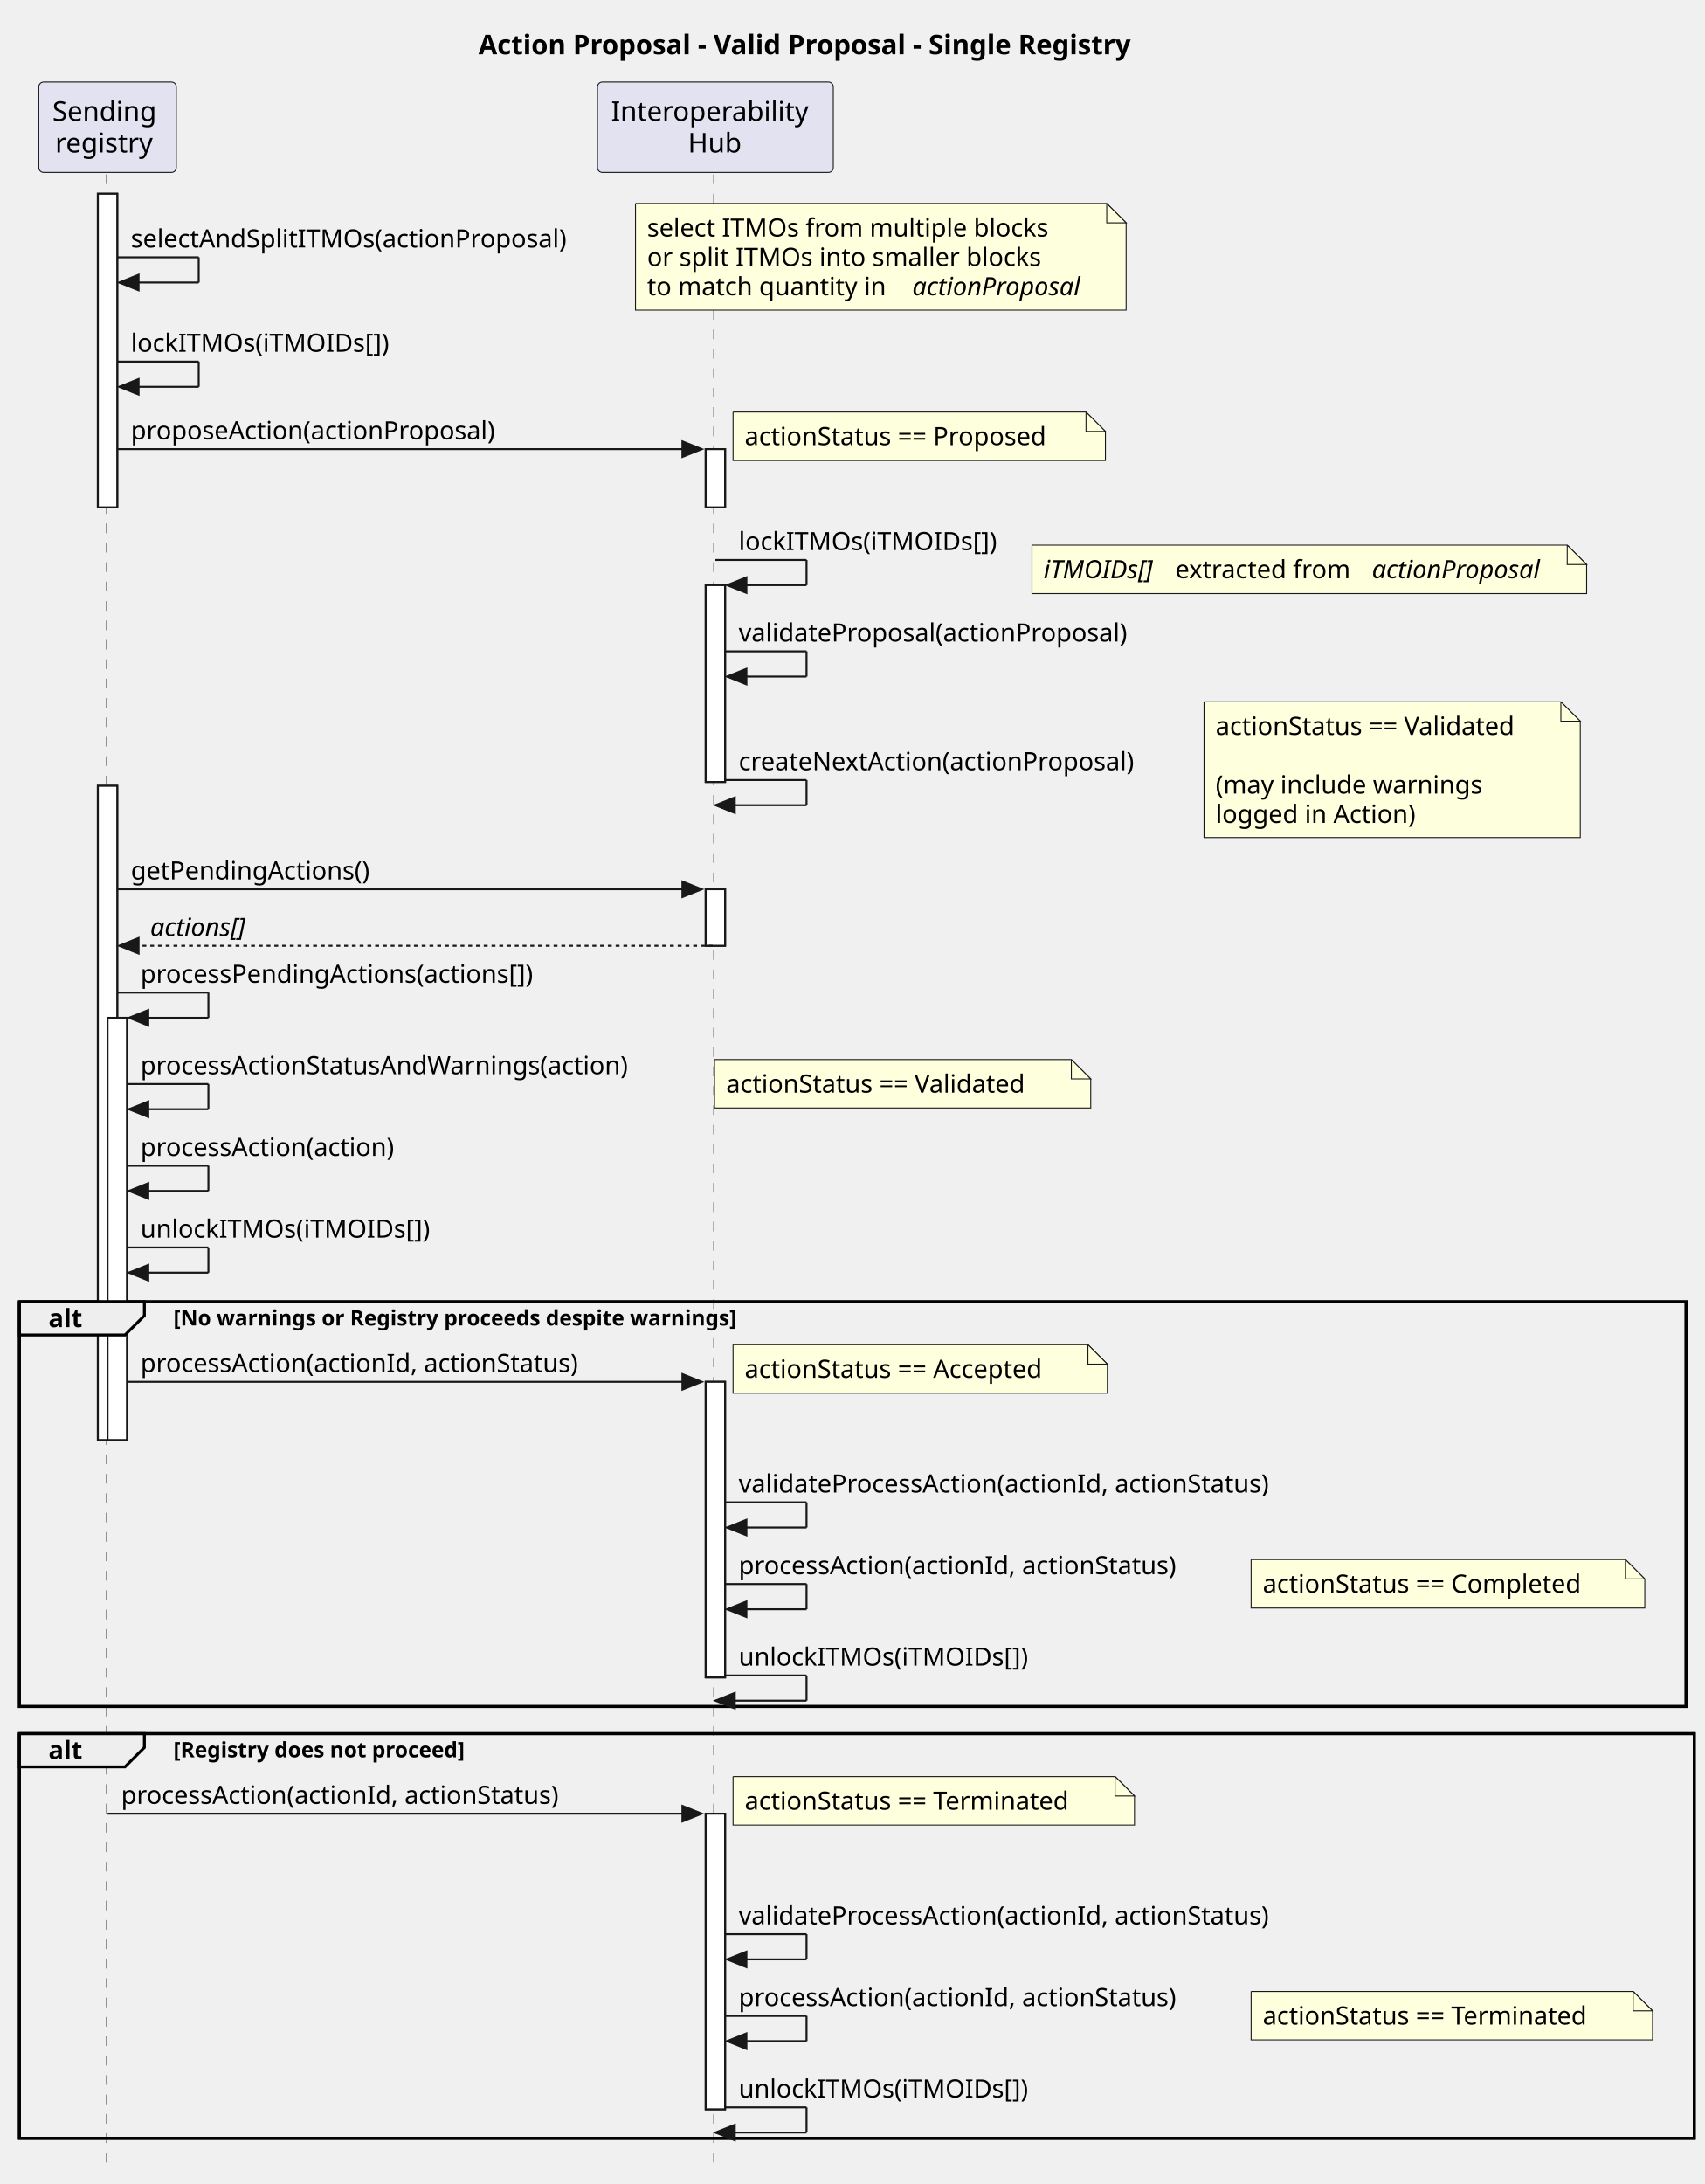
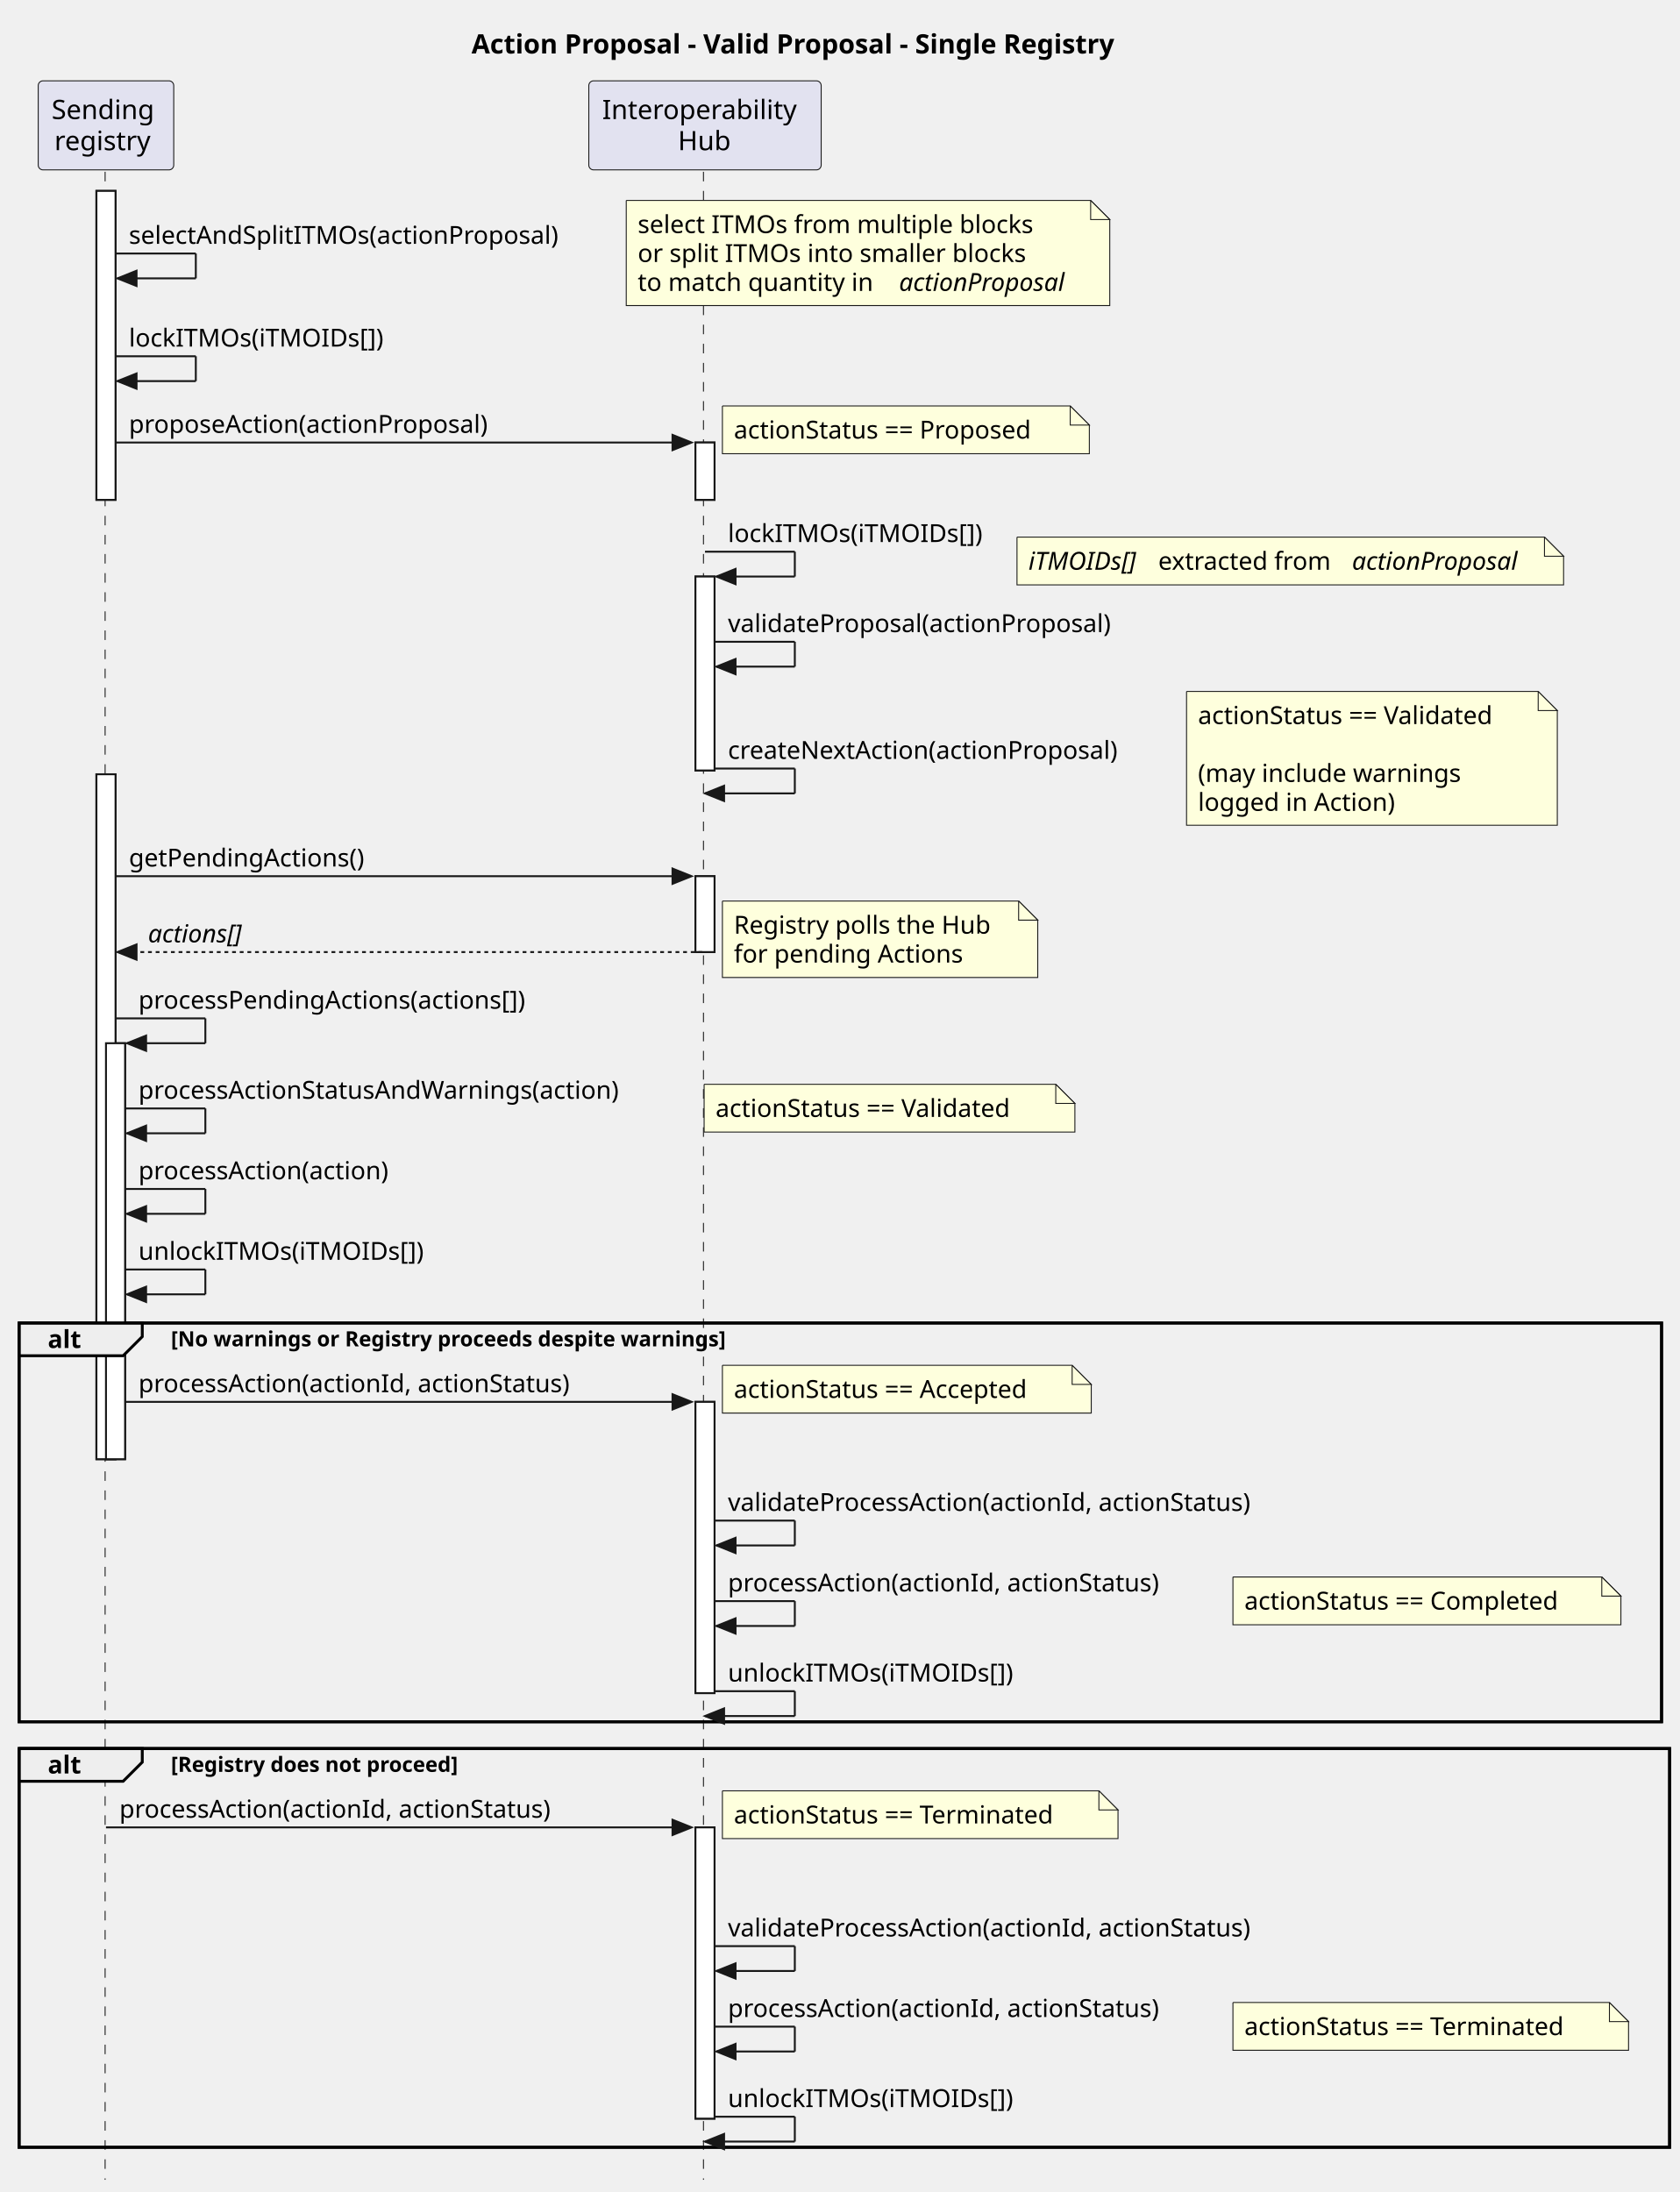
- <svg xmlns="http://www.w3.org/2000/svg" contentStyleType="text/css" data-diagram-type="SEQUENCE" height="1126px" preserveAspectRatio="none" style="width:879px;height:1126px;background:#FFFFFF;" version="1.1" viewBox="0 0 879 1126" width="879px" zoomAndPan="magnify">
+ <svg xmlns="http://www.w3.org/2000/svg" contentStyleType="text/css" data-diagram-type="SEQUENCE" height="1147px" preserveAspectRatio="none" style="width:879px;height:1147px;background:#FFFFFF;" version="1.1" viewBox="0 0 879 1147" width="879px" zoomAndPan="magnify">
  <defs />
  <g>
    <text fill="#000000" font-family="sans-serif" font-size="14" font-weight="bold" lengthAdjust="spacing" textLength="389.17" x="246.727" y="27.995">Action Proposal - Valid Proposal - Single Registry</text>
    <g>
      <rect fill="#FFFFFF" height="161.664" style="stroke:#181818;stroke-width:1;" width="10" x="50.455" y="99.891" />
    </g>
    <g>
-       <rect fill="#FFFFFF" height="337.262" style="stroke:#181818;stroke-width:1;" width="10" x="50.455" y="405.152" />
-     </g>
-     <g>
-       <rect fill="#FFFFFF" height="217.664" style="stroke:#181818;stroke-width:1;" width="10" x="55.455" y="524.75" />
+       <rect fill="#FFFFFF" height="358.394" style="stroke:#181818;stroke-width:1;" width="10" x="50.455" y="405.152" />
+     </g>
+     <g>
+       <rect fill="#FFFFFF" height="217.664" style="stroke:#181818;stroke-width:1;" width="10" x="55.455" y="545.883" />
    </g>
    <g>
      <rect fill="#FFFFFF" height="30" style="stroke:#181818;stroke-width:1;" width="10" x="363.887" y="231.555" />
    </g>
    <g>
      <rect fill="#FFFFFF" height="101.465" style="stroke:#181818;stroke-width:1;" width="10" x="363.887" y="301.688" />
    </g>
    <g>
-       <rect fill="#FFFFFF" height="29.133" style="stroke:#181818;stroke-width:1;" width="10" x="363.887" y="458.484" />
-     </g>
-     <g>
-       <rect fill="#FFFFFF" height="152.398" style="stroke:#181818;stroke-width:1;" width="10" x="363.887" y="712.414" />
-     </g>
-     <g>
-       <rect fill="#FFFFFF" height="152.398" style="stroke:#181818;stroke-width:1;" width="10" x="363.887" y="935.078" />
-     </g>
-     <rect fill="transparent" height="208.664" style="stroke:#000000;stroke-width:1.5;" width="859.415" x="10" y="671.148" />
-     <rect fill="transparent" height="208.664" style="stroke:#000000;stroke-width:1.5;" width="863.624" x="10" y="893.812" />
-     <g>
-       <rect fill="transparent" height="1029.586" width="8" x="51.455" y="89.891" />
-       <line style="stroke:#181818;stroke-width:0.5;stroke-dasharray:5.0,5.0;" x1="55" x2="55" y1="89.891" y2="1119.477" />
-     </g>
-     <g>
-       <rect fill="transparent" height="1029.586" width="8" x="364.887" y="89.891" />
-       <line style="stroke:#181818;stroke-width:0.5;stroke-dasharray:5.0,5.0;" x1="368.092" x2="368.092" y1="89.891" y2="1119.477" />
+       <rect fill="#FFFFFF" height="39.699" style="stroke:#181818;stroke-width:1;" width="10" x="363.887" y="458.484" />
+     </g>
+     <g>
+       <rect fill="#FFFFFF" height="152.398" style="stroke:#181818;stroke-width:1;" width="10" x="363.887" y="733.547" />
+     </g>
+     <g>
+       <rect fill="#FFFFFF" height="152.398" style="stroke:#181818;stroke-width:1;" width="10" x="363.887" y="956.211" />
+     </g>
+     <rect fill="transparent" height="208.664" style="stroke:#000000;stroke-width:1.5;" width="859.415" x="10" y="692.281" />
+     <rect fill="transparent" height="208.664" style="stroke:#000000;stroke-width:1.5;" width="863.624" x="10" y="914.945" />
+     <g>
+       <rect fill="transparent" height="1050.719" width="8" x="51.455" y="89.891" />
+       <line style="stroke:#181818;stroke-width:0.5;stroke-dasharray:5.0,5.0;" x1="55" x2="55" y1="89.891" y2="1140.609" />
+     </g>
+     <g>
+       <rect fill="transparent" height="1050.719" width="8" x="364.887" y="89.891" />
+       <line style="stroke:#181818;stroke-width:0.5;stroke-dasharray:5.0,5.0;" x1="368.092" x2="368.092" y1="89.891" y2="1140.609" />
    </g>
    <rect fill="#E2E2F0" height="46.594" rx="2.5" ry="2.5" style="stroke:#181818;stroke-width:0.5;" width="70.909" x="20" y="42.297" />
    <text fill="#000000" font-family="sans-serif" font-size="14" lengthAdjust="spacing" textLength="56.909" x="27" y="62.292">Sending</text>
    <text fill="#000000" font-family="sans-serif" font-size="14" lengthAdjust="spacing" textLength="53.97" x="28.47" y="78.589">registry</text>
    <rect fill="#E2E2F0" height="46.594" rx="2.5" ry="2.5" style="stroke:#181818;stroke-width:0.5;" width="121.591" x="308.092" y="42.297" />
    <text fill="#000000" font-family="sans-serif" font-size="14" lengthAdjust="spacing" textLength="107.591" x="315.092" y="62.292">Interoperability</text>
    <text fill="#000000" font-family="sans-serif" font-size="14" lengthAdjust="spacing" textLength="28.287" x="354.744" y="78.589">Hub</text>
    <g>
      <rect fill="#FFFFFF" height="161.664" style="stroke:#181818;stroke-width:1;" width="10" x="50.455" y="99.891" />
    </g>
    <g>
-       <rect fill="#FFFFFF" height="337.262" style="stroke:#181818;stroke-width:1;" width="10" x="50.455" y="405.152" />
-     </g>
-     <g>
-       <rect fill="#FFFFFF" height="217.664" style="stroke:#181818;stroke-width:1;" width="10" x="55.455" y="524.75" />
+       <rect fill="#FFFFFF" height="358.394" style="stroke:#181818;stroke-width:1;" width="10" x="50.455" y="405.152" />
+     </g>
+     <g>
+       <rect fill="#FFFFFF" height="217.664" style="stroke:#181818;stroke-width:1;" width="10" x="55.455" y="545.883" />
    </g>
    <g>
      <rect fill="#FFFFFF" height="30" style="stroke:#181818;stroke-width:1;" width="10" x="363.887" y="231.555" />
    </g>
    <g>
      <rect fill="#FFFFFF" height="101.465" style="stroke:#181818;stroke-width:1;" width="10" x="363.887" y="301.688" />
    </g>
    <g>
-       <rect fill="#FFFFFF" height="29.133" style="stroke:#181818;stroke-width:1;" width="10" x="363.887" y="458.484" />
-     </g>
-     <g>
-       <rect fill="#FFFFFF" height="152.398" style="stroke:#181818;stroke-width:1;" width="10" x="363.887" y="712.414" />
-     </g>
-     <g>
-       <rect fill="#FFFFFF" height="152.398" style="stroke:#181818;stroke-width:1;" width="10" x="363.887" y="935.078" />
+       <rect fill="#FFFFFF" height="39.699" style="stroke:#181818;stroke-width:1;" width="10" x="363.887" y="458.484" />
+     </g>
+     <g>
+       <rect fill="#FFFFFF" height="152.398" style="stroke:#181818;stroke-width:1;" width="10" x="363.887" y="733.547" />
+     </g>
+     <g>
+       <rect fill="#FFFFFF" height="152.398" style="stroke:#181818;stroke-width:1;" width="10" x="363.887" y="956.211" />
    </g>
    <line style="stroke:#181818;stroke-width:1;" x1="60.455" x2="102.455" y1="132.656" y2="132.656" />
    <line style="stroke:#181818;stroke-width:1;" x1="102.455" x2="102.455" y1="132.656" y2="145.656" />
    <line style="stroke:#181818;stroke-width:1;" x1="61.455" x2="102.455" y1="145.656" y2="145.656" />
    <polygon fill="#181818" points="71.455,141.656,61.455,145.656,71.455,149.656" style="stroke:#181818;stroke-width:1;" />
    <text fill="#000000" font-family="sans-serif" font-size="13" lengthAdjust="spacing" textLength="238.685" x="67.455" y="127.59">selectAndSplitITMOs(actionProposal)</text>
    <path d="M327.685,104.891 L327.685,159.891 L580.685,159.891 L580.685,114.891 L570.685,104.891 L327.685,104.891 " fill="#FEFFDD" style="stroke:#181818;stroke-width:0.5;" />
    <path d="M570.685,104.891 L570.685,114.891 L580.685,114.891 L570.685,104.891 " fill="#FEFFDD" style="stroke:#181818;stroke-width:0.5;" />
    <text fill="#000000" font-family="sans-serif" font-size="13" lengthAdjust="spacing" textLength="220.042" x="333.685" y="121.957">select ITMOs from multiple blocks</text>
    <text fill="#000000" font-family="sans-serif" font-size="13" lengthAdjust="spacing" textLength="215.44" x="333.685" y="137.09">or split ITMOs into smaller blocks</text>
    <text fill="#000000" font-family="sans-serif" font-size="13" lengthAdjust="spacing" textLength="132.609" x="333.685" y="152.223">to match quantity in</text>
    <text fill="#000000" font-family="sans-serif" font-size="13" font-style="italic" lengthAdjust="spacing" textLength="95.71" x="470.426" y="152.223">actionProposal</text>
    <line style="stroke:#181818;stroke-width:1;" x1="60.455" x2="102.455" y1="186.422" y2="186.422" />
    <line style="stroke:#181818;stroke-width:1;" x1="102.455" x2="102.455" y1="186.422" y2="199.422" />
    <line style="stroke:#181818;stroke-width:1;" x1="61.455" x2="102.455" y1="199.422" y2="199.422" />
    <polygon fill="#181818" points="71.455,195.422,61.455,199.422,71.455,203.422" style="stroke:#181818;stroke-width:1;" />
    <text fill="#000000" font-family="sans-serif" font-size="13" lengthAdjust="spacing" textLength="140.144" x="67.455" y="181.356">lockITMOs(iTMOIDs[])</text>
    <polygon fill="#181818" points="351.887,227.555,361.887,231.555,351.887,235.555" style="stroke:#181818;stroke-width:1;" />
    <line style="stroke:#181818;stroke-width:1;" x1="60.455" x2="357.887" y1="231.555" y2="231.555" />
    <text fill="#000000" font-family="sans-serif" font-size="13" lengthAdjust="spacing" textLength="199.323" x="67.455" y="226.489">proposeAction(actionProposal)</text>
    <path d="M378,212.422 L378,237.422 L570,237.422 L570,222.422 L560,212.422 L378,212.422 " fill="#FEFFDD" style="stroke:#181818;stroke-width:0.5;" />
    <path d="M560,212.422 L560,222.422 L570,222.422 L560,212.422 " fill="#FEFFDD" style="stroke:#181818;stroke-width:0.5;" />
    <text fill="#000000" font-family="sans-serif" font-size="13" lengthAdjust="spacing" textLength="171.856" x="384" y="229.489">actionStatus == Proposed</text>
    <line style="stroke:#181818;stroke-width:1;" x1="368.887" x2="415.887" y1="288.688" y2="288.688" />
    <line style="stroke:#181818;stroke-width:1;" x1="415.887" x2="415.887" y1="288.688" y2="301.688" />
    <line style="stroke:#181818;stroke-width:1;" x1="374.887" x2="415.887" y1="301.688" y2="301.688" />
    <polygon fill="#181818" points="384.887,297.688,374.887,301.688,384.887,305.688" style="stroke:#181818;stroke-width:1;" />
    <text fill="#000000" font-family="sans-serif" font-size="13" lengthAdjust="spacing" textLength="140.144" x="380.887" y="283.622">lockITMOs(iTMOIDs[])</text>
    <path d="M532.144,281.055 L532.144,306.055 L818.144,306.055 L818.144,291.055 L808.144,281.055 L532.144,281.055 " fill="#FEFFDD" style="stroke:#181818;stroke-width:0.5;" />
    <path d="M808.144,281.055 L808.144,291.055 L818.144,291.055 L808.144,281.055 " fill="#FEFFDD" style="stroke:#181818;stroke-width:0.5;" />
    <text fill="#000000" font-family="sans-serif" font-size="13" font-style="italic" lengthAdjust="spacing" textLength="63.762" x="538.144" y="298.122">iTMOIDs[]</text>
    <text fill="#000000" font-family="sans-serif" font-size="13" lengthAdjust="spacing" textLength="97.265" x="606.038" y="298.122">extracted from</text>
    <text fill="#000000" font-family="sans-serif" font-size="13" font-style="italic" lengthAdjust="spacing" textLength="95.71" x="707.436" y="298.122">actionProposal</text>
    <line style="stroke:#181818;stroke-width:1;" x1="373.887" x2="415.887" y1="335.82" y2="335.82" />
    <line style="stroke:#181818;stroke-width:1;" x1="415.887" x2="415.887" y1="335.82" y2="348.82" />
    <line style="stroke:#181818;stroke-width:1;" x1="374.887" x2="415.887" y1="348.82" y2="348.82" />
    <polygon fill="#181818" points="384.887,344.82,374.887,348.82,384.887,352.82" style="stroke:#181818;stroke-width:1;" />
    <text fill="#000000" font-family="sans-serif" font-size="13" lengthAdjust="spacing" textLength="213.745" x="380.887" y="330.754">validateProposal(actionProposal)</text>
    <line style="stroke:#181818;stroke-width:1;" x1="373.887" x2="415.887" y1="402.152" y2="402.152" />
    <line style="stroke:#181818;stroke-width:1;" x1="415.887" x2="415.887" y1="402.152" y2="415.152" />
    <line style="stroke:#181818;stroke-width:1;" x1="368.887" x2="415.887" y1="415.152" y2="415.152" />
    <polygon fill="#181818" points="378.887,411.152,368.887,415.152,378.887,419.152" style="stroke:#181818;stroke-width:1;" />
    <text fill="#000000" font-family="sans-serif" font-size="13" lengthAdjust="spacing" textLength="218.861" x="380.887" y="397.086">createNextAction(actionProposal)</text>
    <path d="M620.861,361.82 L620.861,431.82 L814.861,431.82 L814.861,371.82 L804.861,361.82 L620.861,361.82 " fill="#FEFFDD" style="stroke:#181818;stroke-width:0.5;" />
    <path d="M804.861,361.82 L804.861,371.82 L814.861,371.82 L804.861,361.82 " fill="#FEFFDD" style="stroke:#181818;stroke-width:0.5;" />
    <text fill="#000000" font-family="sans-serif" font-size="13" lengthAdjust="spacing" textLength="173.139" x="626.861" y="378.887">actionStatus == Validated</text>
    <text fill="#000000" font-family="sans-serif" font-size="13" lengthAdjust="spacing" textLength="4.132" x="626.861" y="394.02"> </text>
    <text fill="#000000" font-family="sans-serif" font-size="13" lengthAdjust="spacing" textLength="147.818" x="626.861" y="409.153">(may include warnings</text>
    <text fill="#000000" font-family="sans-serif" font-size="13" lengthAdjust="spacing" textLength="110.449" x="626.861" y="424.286">logged in Action)</text>
    <polygon fill="#181818" points="351.887,454.484,361.887,458.484,351.887,462.484" style="stroke:#181818;stroke-width:1;" />
    <line style="stroke:#181818;stroke-width:1;" x1="60.455" x2="357.887" y1="458.484" y2="458.484" />
    <text fill="#000000" font-family="sans-serif" font-size="13" lengthAdjust="spacing" textLength="131.638" x="67.455" y="453.418">getPendingActions()</text>
-     <polygon fill="#181818" points="71.455,483.617,61.455,487.617,71.455,491.617" style="stroke:#181818;stroke-width:1;" />
-     <line style="stroke:#181818;stroke-width:1;stroke-dasharray:2.0,2.0;" x1="65.455" x2="367.887" y1="487.617" y2="487.617" />
-     <text fill="#000000" font-family="sans-serif" font-size="13" font-style="italic" lengthAdjust="spacing" textLength="56.932" x="77.455" y="482.551">actions[]</text>
-     <line style="stroke:#181818;stroke-width:1;" x1="60.455" x2="107.455" y1="511.75" y2="511.75" />
-     <line style="stroke:#181818;stroke-width:1;" x1="107.455" x2="107.455" y1="511.75" y2="524.75" />
-     <line style="stroke:#181818;stroke-width:1;" x1="66.455" x2="107.455" y1="524.75" y2="524.75" />
-     <polygon fill="#181818" points="76.455,520.75,66.455,524.75,76.455,528.75" style="stroke:#181818;stroke-width:1;" />
-     <text fill="#000000" font-family="sans-serif" font-size="13" lengthAdjust="spacing" textLength="217.464" x="72.455" y="506.684">processPendingActions(actions[])</text>
-     <line style="stroke:#181818;stroke-width:1;" x1="65.455" x2="107.455" y1="558.883" y2="558.883" />
-     <line style="stroke:#181818;stroke-width:1;" x1="107.455" x2="107.455" y1="558.883" y2="571.883" />
-     <line style="stroke:#181818;stroke-width:1;" x1="66.455" x2="107.455" y1="571.883" y2="571.883" />
-     <polygon fill="#181818" points="76.455,567.883,66.455,571.883,76.455,575.883" style="stroke:#181818;stroke-width:1;" />
-     <text fill="#000000" font-family="sans-serif" font-size="13" lengthAdjust="spacing" textLength="269.433" x="72.455" y="553.817">processActionStatusAndWarnings(action)</text>
-     <path d="M368.433,546.25 L368.433,571.25 L562.433,571.25 L562.433,556.25 L552.433,546.25 L368.433,546.25 " fill="#FEFFDD" style="stroke:#181818;stroke-width:0.5;" />
-     <path d="M552.433,546.25 L552.433,556.25 L562.433,556.25 L552.433,546.25 " fill="#FEFFDD" style="stroke:#181818;stroke-width:0.5;" />
-     <text fill="#000000" font-family="sans-serif" font-size="13" lengthAdjust="spacing" textLength="173.139" x="374.433" y="563.317">actionStatus == Validated</text>
-     <line style="stroke:#181818;stroke-width:1;" x1="65.455" x2="107.455" y1="601.016" y2="601.016" />
-     <line style="stroke:#181818;stroke-width:1;" x1="107.455" x2="107.455" y1="601.016" y2="614.016" />
-     <line style="stroke:#181818;stroke-width:1;" x1="66.455" x2="107.455" y1="614.016" y2="614.016" />
-     <polygon fill="#181818" points="76.455,610.016,66.455,614.016,76.455,618.016" style="stroke:#181818;stroke-width:1;" />
-     <text fill="#000000" font-family="sans-serif" font-size="13" lengthAdjust="spacing" textLength="141.343" x="72.455" y="595.95">processAction(action)</text>
-     <line style="stroke:#181818;stroke-width:1;" x1="65.455" x2="107.455" y1="643.148" y2="643.148" />
-     <line style="stroke:#181818;stroke-width:1;" x1="107.455" x2="107.455" y1="643.148" y2="656.148" />
-     <line style="stroke:#181818;stroke-width:1;" x1="66.455" x2="107.455" y1="656.148" y2="656.148" />
-     <polygon fill="#181818" points="76.455,652.148,66.455,656.148,76.455,660.148" style="stroke:#181818;stroke-width:1;" />
-     <text fill="#000000" font-family="sans-serif" font-size="13" lengthAdjust="spacing" textLength="156.622" x="72.455" y="638.082">unlockITMOs(iTMOIDs[])</text>
-     <path d="M10,671.148 L74.443,671.148 L74.443,678.281 L64.443,688.281 L10,688.281 L10,671.148 " fill="#EEEEEE" style="stroke:#000000;stroke-width:1.5;" />
-     <rect fill="transparent" height="208.664" style="stroke:#000000;stroke-width:1.5;" width="859.415" x="10" y="671.148" />
-     <text fill="#000000" font-family="sans-serif" font-size="13" font-weight="bold" lengthAdjust="spacing" textLength="19.443" x="25" y="684.215">alt</text>
-     <text fill="#000000" font-family="sans-serif" font-size="11" font-weight="bold" lengthAdjust="spacing" textLength="331.445" x="89.443" y="683.359">[No warnings or Registry proceeds despite warnings]</text>
-     <polygon fill="#181818" points="351.887,708.414,361.887,712.414,351.887,716.414" style="stroke:#181818;stroke-width:1;" />
-     <line style="stroke:#181818;stroke-width:1;" x1="65.455" x2="357.887" y1="712.414" y2="712.414" />
-     <text fill="#000000" font-family="sans-serif" font-size="13" lengthAdjust="spacing" textLength="243.134" x="72.455" y="707.348">processAction(actionId, actionStatus)</text>
-     <path d="M378,693.281 L378,718.281 L571,718.281 L571,703.281 L561,693.281 L378,693.281 " fill="#FEFFDD" style="stroke:#181818;stroke-width:0.5;" />
-     <path d="M561,693.281 L561,703.281 L571,703.281 L561,693.281 " fill="#FEFFDD" style="stroke:#181818;stroke-width:0.5;" />
-     <text fill="#000000" font-family="sans-serif" font-size="13" lengthAdjust="spacing" textLength="172.275" x="384" y="710.348">actionStatus == Accepted</text>
-     <line style="stroke:#181818;stroke-width:1;" x1="373.887" x2="415.887" y1="774.547" y2="774.547" />
-     <line style="stroke:#181818;stroke-width:1;" x1="415.887" x2="415.887" y1="774.547" y2="787.547" />
-     <line style="stroke:#181818;stroke-width:1;" x1="374.887" x2="415.887" y1="787.547" y2="787.547" />
-     <polygon fill="#181818" points="384.887,783.547,374.887,787.547,384.887,791.547" style="stroke:#181818;stroke-width:1;" />
-     <text fill="#000000" font-family="sans-serif" font-size="13" lengthAdjust="spacing" textLength="294.918" x="380.887" y="769.481">validateProcessAction(actionId, actionStatus)</text>
-     <line style="stroke:#181818;stroke-width:1;" x1="373.887" x2="415.887" y1="816.68" y2="816.68" />
-     <line style="stroke:#181818;stroke-width:1;" x1="415.887" x2="415.887" y1="816.68" y2="829.68" />
-     <line style="stroke:#181818;stroke-width:1;" x1="374.887" x2="415.887" y1="829.68" y2="829.68" />
-     <polygon fill="#181818" points="384.887,825.68,374.887,829.68,384.887,833.68" style="stroke:#181818;stroke-width:1;" />
-     <text fill="#000000" font-family="sans-serif" font-size="13" lengthAdjust="spacing" textLength="243.134" x="380.887" y="811.614">processAction(actionId, actionStatus)</text>
-     <path d="M645.134,804.047 L645.134,829.047 L848.134,829.047 L848.134,814.047 L838.134,804.047 L645.134,804.047 " fill="#FEFFDD" style="stroke:#181818;stroke-width:0.5;" />
-     <path d="M838.134,804.047 L838.134,814.047 L848.134,814.047 L838.134,804.047 " fill="#FEFFDD" style="stroke:#181818;stroke-width:0.5;" />
-     <text fill="#000000" font-family="sans-serif" font-size="13" lengthAdjust="spacing" textLength="182.394" x="651.134" y="821.114">actionStatus == Completed</text>
-     <line style="stroke:#181818;stroke-width:1;" x1="373.887" x2="415.887" y1="863.812" y2="863.812" />
-     <line style="stroke:#181818;stroke-width:1;" x1="415.887" x2="415.887" y1="863.812" y2="876.812" />
-     <line style="stroke:#181818;stroke-width:1;" x1="368.887" x2="415.887" y1="876.812" y2="876.812" />
-     <polygon fill="#181818" points="378.887,872.812,368.887,876.812,378.887,880.812" style="stroke:#181818;stroke-width:1;" />
-     <text fill="#000000" font-family="sans-serif" font-size="13" lengthAdjust="spacing" textLength="156.622" x="380.887" y="858.747">unlockITMOs(iTMOIDs[])</text>
-     <path d="M10,893.812 L74.443,893.812 L74.443,900.945 L64.443,910.945 L10,910.945 L10,893.812 " fill="#EEEEEE" style="stroke:#000000;stroke-width:1.5;" />
-     <rect fill="transparent" height="208.664" style="stroke:#000000;stroke-width:1.5;" width="863.624" x="10" y="893.812" />
-     <text fill="#000000" font-family="sans-serif" font-size="13" font-weight="bold" lengthAdjust="spacing" textLength="19.443" x="25" y="906.879">alt</text>
-     <text fill="#000000" font-family="sans-serif" font-size="11" font-weight="bold" lengthAdjust="spacing" textLength="173.776" x="89.443" y="906.023">[Registry does not proceed]</text>
-     <polygon fill="#181818" points="351.887,931.078,361.887,935.078,351.887,939.078" style="stroke:#181818;stroke-width:1;" />
-     <line style="stroke:#181818;stroke-width:1;" x1="55.455" x2="357.887" y1="935.078" y2="935.078" />
-     <text fill="#000000" font-family="sans-serif" font-size="13" lengthAdjust="spacing" textLength="243.134" x="62.455" y="930.012">processAction(actionId, actionStatus)</text>
-     <path d="M378,915.945 L378,940.945 L585,940.945 L585,925.945 L575,915.945 L378,915.945 " fill="#FEFFDD" style="stroke:#181818;stroke-width:0.5;" />
-     <path d="M575,915.945 L575,925.945 L585,925.945 L575,915.945 " fill="#FEFFDD" style="stroke:#181818;stroke-width:0.5;" />
-     <text fill="#000000" font-family="sans-serif" font-size="13" lengthAdjust="spacing" textLength="186.602" x="384" y="933.012">actionStatus == Terminated</text>
-     <line style="stroke:#181818;stroke-width:1;" x1="373.887" x2="415.887" y1="997.211" y2="997.211" />
-     <line style="stroke:#181818;stroke-width:1;" x1="415.887" x2="415.887" y1="997.211" y2="1010.211" />
-     <line style="stroke:#181818;stroke-width:1;" x1="374.887" x2="415.887" y1="1010.211" y2="1010.211" />
-     <polygon fill="#181818" points="384.887,1006.211,374.887,1010.211,384.887,1014.211" style="stroke:#181818;stroke-width:1;" />
-     <text fill="#000000" font-family="sans-serif" font-size="13" lengthAdjust="spacing" textLength="294.918" x="380.887" y="992.145">validateProcessAction(actionId, actionStatus)</text>
-     <line style="stroke:#181818;stroke-width:1;" x1="373.887" x2="415.887" y1="1039.344" y2="1039.344" />
-     <line style="stroke:#181818;stroke-width:1;" x1="415.887" x2="415.887" y1="1039.344" y2="1052.344" />
-     <line style="stroke:#181818;stroke-width:1;" x1="374.887" x2="415.887" y1="1052.344" y2="1052.344" />
-     <polygon fill="#181818" points="384.887,1048.344,374.887,1052.344,384.887,1056.344" style="stroke:#181818;stroke-width:1;" />
-     <text fill="#000000" font-family="sans-serif" font-size="13" lengthAdjust="spacing" textLength="243.134" x="380.887" y="1034.278">processAction(actionId, actionStatus)</text>
-     <path d="M645.134,1026.711 L645.134,1051.711 L852.134,1051.711 L852.134,1036.711 L842.134,1026.711 L645.134,1026.711 " fill="#FEFFDD" style="stroke:#181818;stroke-width:0.5;" />
-     <path d="M842.134,1026.711 L842.134,1036.711 L852.134,1036.711 L842.134,1026.711 " fill="#FEFFDD" style="stroke:#181818;stroke-width:0.5;" />
-     <text fill="#000000" font-family="sans-serif" font-size="13" lengthAdjust="spacing" textLength="186.602" x="651.134" y="1043.778">actionStatus == Terminated</text>
-     <line style="stroke:#181818;stroke-width:1;" x1="373.887" x2="415.887" y1="1086.477" y2="1086.477" />
-     <line style="stroke:#181818;stroke-width:1;" x1="415.887" x2="415.887" y1="1086.477" y2="1099.477" />
-     <line style="stroke:#181818;stroke-width:1;" x1="368.887" x2="415.887" y1="1099.477" y2="1099.477" />
-     <polygon fill="#181818" points="378.887,1095.477,368.887,1099.477,378.887,1103.477" style="stroke:#181818;stroke-width:1;" />
-     <text fill="#000000" font-family="sans-serif" font-size="13" lengthAdjust="spacing" textLength="156.622" x="380.887" y="1081.411">unlockITMOs(iTMOIDs[])</text>
+     <polygon fill="#181818" points="71.455,494.184,61.455,498.184,71.455,502.184" style="stroke:#181818;stroke-width:1;" />
+     <line style="stroke:#181818;stroke-width:1;stroke-dasharray:2.0,2.0;" x1="65.455" x2="367.887" y1="498.184" y2="498.184" />
+     <text fill="#000000" font-family="sans-serif" font-size="13" font-style="italic" lengthAdjust="spacing" textLength="56.932" x="77.455" y="493.118">actions[]</text>
+     <path d="M378,471.484 L378,511.484 L543,511.484 L543,481.484 L533,471.484 L378,471.484 " fill="#FEFFDD" style="stroke:#181818;stroke-width:0.5;" />
+     <path d="M533,471.484 L533,481.484 L543,481.484 L533,471.484 " fill="#FEFFDD" style="stroke:#181818;stroke-width:0.5;" />
+     <text fill="#000000" font-family="sans-serif" font-size="13" lengthAdjust="spacing" textLength="144.003" x="384" y="488.551">Registry polls the Hub</text>
+     <text fill="#000000" font-family="sans-serif" font-size="13" lengthAdjust="spacing" textLength="126.699" x="384" y="503.684">for pending Actions</text>
+     <line style="stroke:#181818;stroke-width:1;" x1="60.455" x2="107.455" y1="532.883" y2="532.883" />
+     <line style="stroke:#181818;stroke-width:1;" x1="107.455" x2="107.455" y1="532.883" y2="545.883" />
+     <line style="stroke:#181818;stroke-width:1;" x1="66.455" x2="107.455" y1="545.883" y2="545.883" />
+     <polygon fill="#181818" points="76.455,541.883,66.455,545.883,76.455,549.883" style="stroke:#181818;stroke-width:1;" />
+     <text fill="#000000" font-family="sans-serif" font-size="13" lengthAdjust="spacing" textLength="217.464" x="72.455" y="527.817">processPendingActions(actions[])</text>
+     <line style="stroke:#181818;stroke-width:1;" x1="65.455" x2="107.455" y1="580.016" y2="580.016" />
+     <line style="stroke:#181818;stroke-width:1;" x1="107.455" x2="107.455" y1="580.016" y2="593.016" />
+     <line style="stroke:#181818;stroke-width:1;" x1="66.455" x2="107.455" y1="593.016" y2="593.016" />
+     <polygon fill="#181818" points="76.455,589.016,66.455,593.016,76.455,597.016" style="stroke:#181818;stroke-width:1;" />
+     <text fill="#000000" font-family="sans-serif" font-size="13" lengthAdjust="spacing" textLength="269.433" x="72.455" y="574.95">processActionStatusAndWarnings(action)</text>
+     <path d="M368.433,567.383 L368.433,592.383 L562.433,592.383 L562.433,577.383 L552.433,567.383 L368.433,567.383 " fill="#FEFFDD" style="stroke:#181818;stroke-width:0.5;" />
+     <path d="M552.433,567.383 L552.433,577.383 L562.433,577.383 L552.433,567.383 " fill="#FEFFDD" style="stroke:#181818;stroke-width:0.5;" />
+     <text fill="#000000" font-family="sans-serif" font-size="13" lengthAdjust="spacing" textLength="173.139" x="374.433" y="584.45">actionStatus == Validated</text>
+     <line style="stroke:#181818;stroke-width:1;" x1="65.455" x2="107.455" y1="622.148" y2="622.148" />
+     <line style="stroke:#181818;stroke-width:1;" x1="107.455" x2="107.455" y1="622.148" y2="635.148" />
+     <line style="stroke:#181818;stroke-width:1;" x1="66.455" x2="107.455" y1="635.148" y2="635.148" />
+     <polygon fill="#181818" points="76.455,631.148,66.455,635.148,76.455,639.148" style="stroke:#181818;stroke-width:1;" />
+     <text fill="#000000" font-family="sans-serif" font-size="13" lengthAdjust="spacing" textLength="141.343" x="72.455" y="617.082">processAction(action)</text>
+     <line style="stroke:#181818;stroke-width:1;" x1="65.455" x2="107.455" y1="664.281" y2="664.281" />
+     <line style="stroke:#181818;stroke-width:1;" x1="107.455" x2="107.455" y1="664.281" y2="677.281" />
+     <line style="stroke:#181818;stroke-width:1;" x1="66.455" x2="107.455" y1="677.281" y2="677.281" />
+     <polygon fill="#181818" points="76.455,673.281,66.455,677.281,76.455,681.281" style="stroke:#181818;stroke-width:1;" />
+     <text fill="#000000" font-family="sans-serif" font-size="13" lengthAdjust="spacing" textLength="156.622" x="72.455" y="659.215">unlockITMOs(iTMOIDs[])</text>
+     <path d="M10,692.281 L74.443,692.281 L74.443,699.414 L64.443,709.414 L10,709.414 L10,692.281 " fill="#EEEEEE" style="stroke:#000000;stroke-width:1.5;" />
+     <rect fill="transparent" height="208.664" style="stroke:#000000;stroke-width:1.5;" width="859.415" x="10" y="692.281" />
+     <text fill="#000000" font-family="sans-serif" font-size="13" font-weight="bold" lengthAdjust="spacing" textLength="19.443" x="25" y="705.348">alt</text>
+     <text fill="#000000" font-family="sans-serif" font-size="11" font-weight="bold" lengthAdjust="spacing" textLength="331.445" x="89.443" y="704.492">[No warnings or Registry proceeds despite warnings]</text>
+     <polygon fill="#181818" points="351.887,729.547,361.887,733.547,351.887,737.547" style="stroke:#181818;stroke-width:1;" />
+     <line style="stroke:#181818;stroke-width:1;" x1="65.455" x2="357.887" y1="733.547" y2="733.547" />
+     <text fill="#000000" font-family="sans-serif" font-size="13" lengthAdjust="spacing" textLength="243.134" x="72.455" y="728.481">processAction(actionId, actionStatus)</text>
+     <path d="M378,714.414 L378,739.414 L571,739.414 L571,724.414 L561,714.414 L378,714.414 " fill="#FEFFDD" style="stroke:#181818;stroke-width:0.5;" />
+     <path d="M561,714.414 L561,724.414 L571,724.414 L561,714.414 " fill="#FEFFDD" style="stroke:#181818;stroke-width:0.5;" />
+     <text fill="#000000" font-family="sans-serif" font-size="13" lengthAdjust="spacing" textLength="172.275" x="384" y="731.481">actionStatus == Accepted</text>
+     <line style="stroke:#181818;stroke-width:1;" x1="373.887" x2="415.887" y1="795.68" y2="795.68" />
+     <line style="stroke:#181818;stroke-width:1;" x1="415.887" x2="415.887" y1="795.68" y2="808.68" />
+     <line style="stroke:#181818;stroke-width:1;" x1="374.887" x2="415.887" y1="808.68" y2="808.68" />
+     <polygon fill="#181818" points="384.887,804.68,374.887,808.68,384.887,812.68" style="stroke:#181818;stroke-width:1;" />
+     <text fill="#000000" font-family="sans-serif" font-size="13" lengthAdjust="spacing" textLength="294.918" x="380.887" y="790.614">validateProcessAction(actionId, actionStatus)</text>
+     <line style="stroke:#181818;stroke-width:1;" x1="373.887" x2="415.887" y1="837.812" y2="837.812" />
+     <line style="stroke:#181818;stroke-width:1;" x1="415.887" x2="415.887" y1="837.812" y2="850.812" />
+     <line style="stroke:#181818;stroke-width:1;" x1="374.887" x2="415.887" y1="850.812" y2="850.812" />
+     <polygon fill="#181818" points="384.887,846.812,374.887,850.812,384.887,854.812" style="stroke:#181818;stroke-width:1;" />
+     <text fill="#000000" font-family="sans-serif" font-size="13" lengthAdjust="spacing" textLength="243.134" x="380.887" y="832.747">processAction(actionId, actionStatus)</text>
+     <path d="M645.134,825.18 L645.134,850.18 L848.134,850.18 L848.134,835.18 L838.134,825.18 L645.134,825.18 " fill="#FEFFDD" style="stroke:#181818;stroke-width:0.5;" />
+     <path d="M838.134,825.18 L838.134,835.18 L848.134,835.18 L838.134,825.18 " fill="#FEFFDD" style="stroke:#181818;stroke-width:0.5;" />
+     <text fill="#000000" font-family="sans-serif" font-size="13" lengthAdjust="spacing" textLength="182.394" x="651.134" y="842.247">actionStatus == Completed</text>
+     <line style="stroke:#181818;stroke-width:1;" x1="373.887" x2="415.887" y1="884.945" y2="884.945" />
+     <line style="stroke:#181818;stroke-width:1;" x1="415.887" x2="415.887" y1="884.945" y2="897.945" />
+     <line style="stroke:#181818;stroke-width:1;" x1="368.887" x2="415.887" y1="897.945" y2="897.945" />
+     <polygon fill="#181818" points="378.887,893.945,368.887,897.945,378.887,901.945" style="stroke:#181818;stroke-width:1;" />
+     <text fill="#000000" font-family="sans-serif" font-size="13" lengthAdjust="spacing" textLength="156.622" x="380.887" y="879.879">unlockITMOs(iTMOIDs[])</text>
+     <path d="M10,914.945 L74.443,914.945 L74.443,922.078 L64.443,932.078 L10,932.078 L10,914.945 " fill="#EEEEEE" style="stroke:#000000;stroke-width:1.5;" />
+     <rect fill="transparent" height="208.664" style="stroke:#000000;stroke-width:1.5;" width="863.624" x="10" y="914.945" />
+     <text fill="#000000" font-family="sans-serif" font-size="13" font-weight="bold" lengthAdjust="spacing" textLength="19.443" x="25" y="928.012">alt</text>
+     <text fill="#000000" font-family="sans-serif" font-size="11" font-weight="bold" lengthAdjust="spacing" textLength="173.776" x="89.443" y="927.156">[Registry does not proceed]</text>
+     <polygon fill="#181818" points="351.887,952.211,361.887,956.211,351.887,960.211" style="stroke:#181818;stroke-width:1;" />
+     <line style="stroke:#181818;stroke-width:1;" x1="55.455" x2="357.887" y1="956.211" y2="956.211" />
+     <text fill="#000000" font-family="sans-serif" font-size="13" lengthAdjust="spacing" textLength="243.134" x="62.455" y="951.145">processAction(actionId, actionStatus)</text>
+     <path d="M378,937.078 L378,962.078 L585,962.078 L585,947.078 L575,937.078 L378,937.078 " fill="#FEFFDD" style="stroke:#181818;stroke-width:0.5;" />
+     <path d="M575,937.078 L575,947.078 L585,947.078 L575,937.078 " fill="#FEFFDD" style="stroke:#181818;stroke-width:0.5;" />
+     <text fill="#000000" font-family="sans-serif" font-size="13" lengthAdjust="spacing" textLength="186.602" x="384" y="954.145">actionStatus == Terminated</text>
+     <line style="stroke:#181818;stroke-width:1;" x1="373.887" x2="415.887" y1="1018.344" y2="1018.344" />
+     <line style="stroke:#181818;stroke-width:1;" x1="415.887" x2="415.887" y1="1018.344" y2="1031.344" />
+     <line style="stroke:#181818;stroke-width:1;" x1="374.887" x2="415.887" y1="1031.344" y2="1031.344" />
+     <polygon fill="#181818" points="384.887,1027.344,374.887,1031.344,384.887,1035.344" style="stroke:#181818;stroke-width:1;" />
+     <text fill="#000000" font-family="sans-serif" font-size="13" lengthAdjust="spacing" textLength="294.918" x="380.887" y="1013.278">validateProcessAction(actionId, actionStatus)</text>
+     <line style="stroke:#181818;stroke-width:1;" x1="373.887" x2="415.887" y1="1060.477" y2="1060.477" />
+     <line style="stroke:#181818;stroke-width:1;" x1="415.887" x2="415.887" y1="1060.477" y2="1073.477" />
+     <line style="stroke:#181818;stroke-width:1;" x1="374.887" x2="415.887" y1="1073.477" y2="1073.477" />
+     <polygon fill="#181818" points="384.887,1069.477,374.887,1073.477,384.887,1077.477" style="stroke:#181818;stroke-width:1;" />
+     <text fill="#000000" font-family="sans-serif" font-size="13" lengthAdjust="spacing" textLength="243.134" x="380.887" y="1055.411">processAction(actionId, actionStatus)</text>
+     <path d="M645.134,1047.844 L645.134,1072.844 L852.134,1072.844 L852.134,1057.844 L842.134,1047.844 L645.134,1047.844 " fill="#FEFFDD" style="stroke:#181818;stroke-width:0.5;" />
+     <path d="M842.134,1047.844 L842.134,1057.844 L852.134,1057.844 L842.134,1047.844 " fill="#FEFFDD" style="stroke:#181818;stroke-width:0.5;" />
+     <text fill="#000000" font-family="sans-serif" font-size="13" lengthAdjust="spacing" textLength="186.602" x="651.134" y="1064.911">actionStatus == Terminated</text>
+     <line style="stroke:#181818;stroke-width:1;" x1="373.887" x2="415.887" y1="1107.609" y2="1107.609" />
+     <line style="stroke:#181818;stroke-width:1;" x1="415.887" x2="415.887" y1="1107.609" y2="1120.609" />
+     <line style="stroke:#181818;stroke-width:1;" x1="368.887" x2="415.887" y1="1120.609" y2="1120.609" />
+     <polygon fill="#181818" points="378.887,1116.609,368.887,1120.609,378.887,1124.609" style="stroke:#181818;stroke-width:1;" />
+     <text fill="#000000" font-family="sans-serif" font-size="13" lengthAdjust="spacing" textLength="156.622" x="380.887" y="1102.543">unlockITMOs(iTMOIDs[])</text>
  </g>
</svg>
